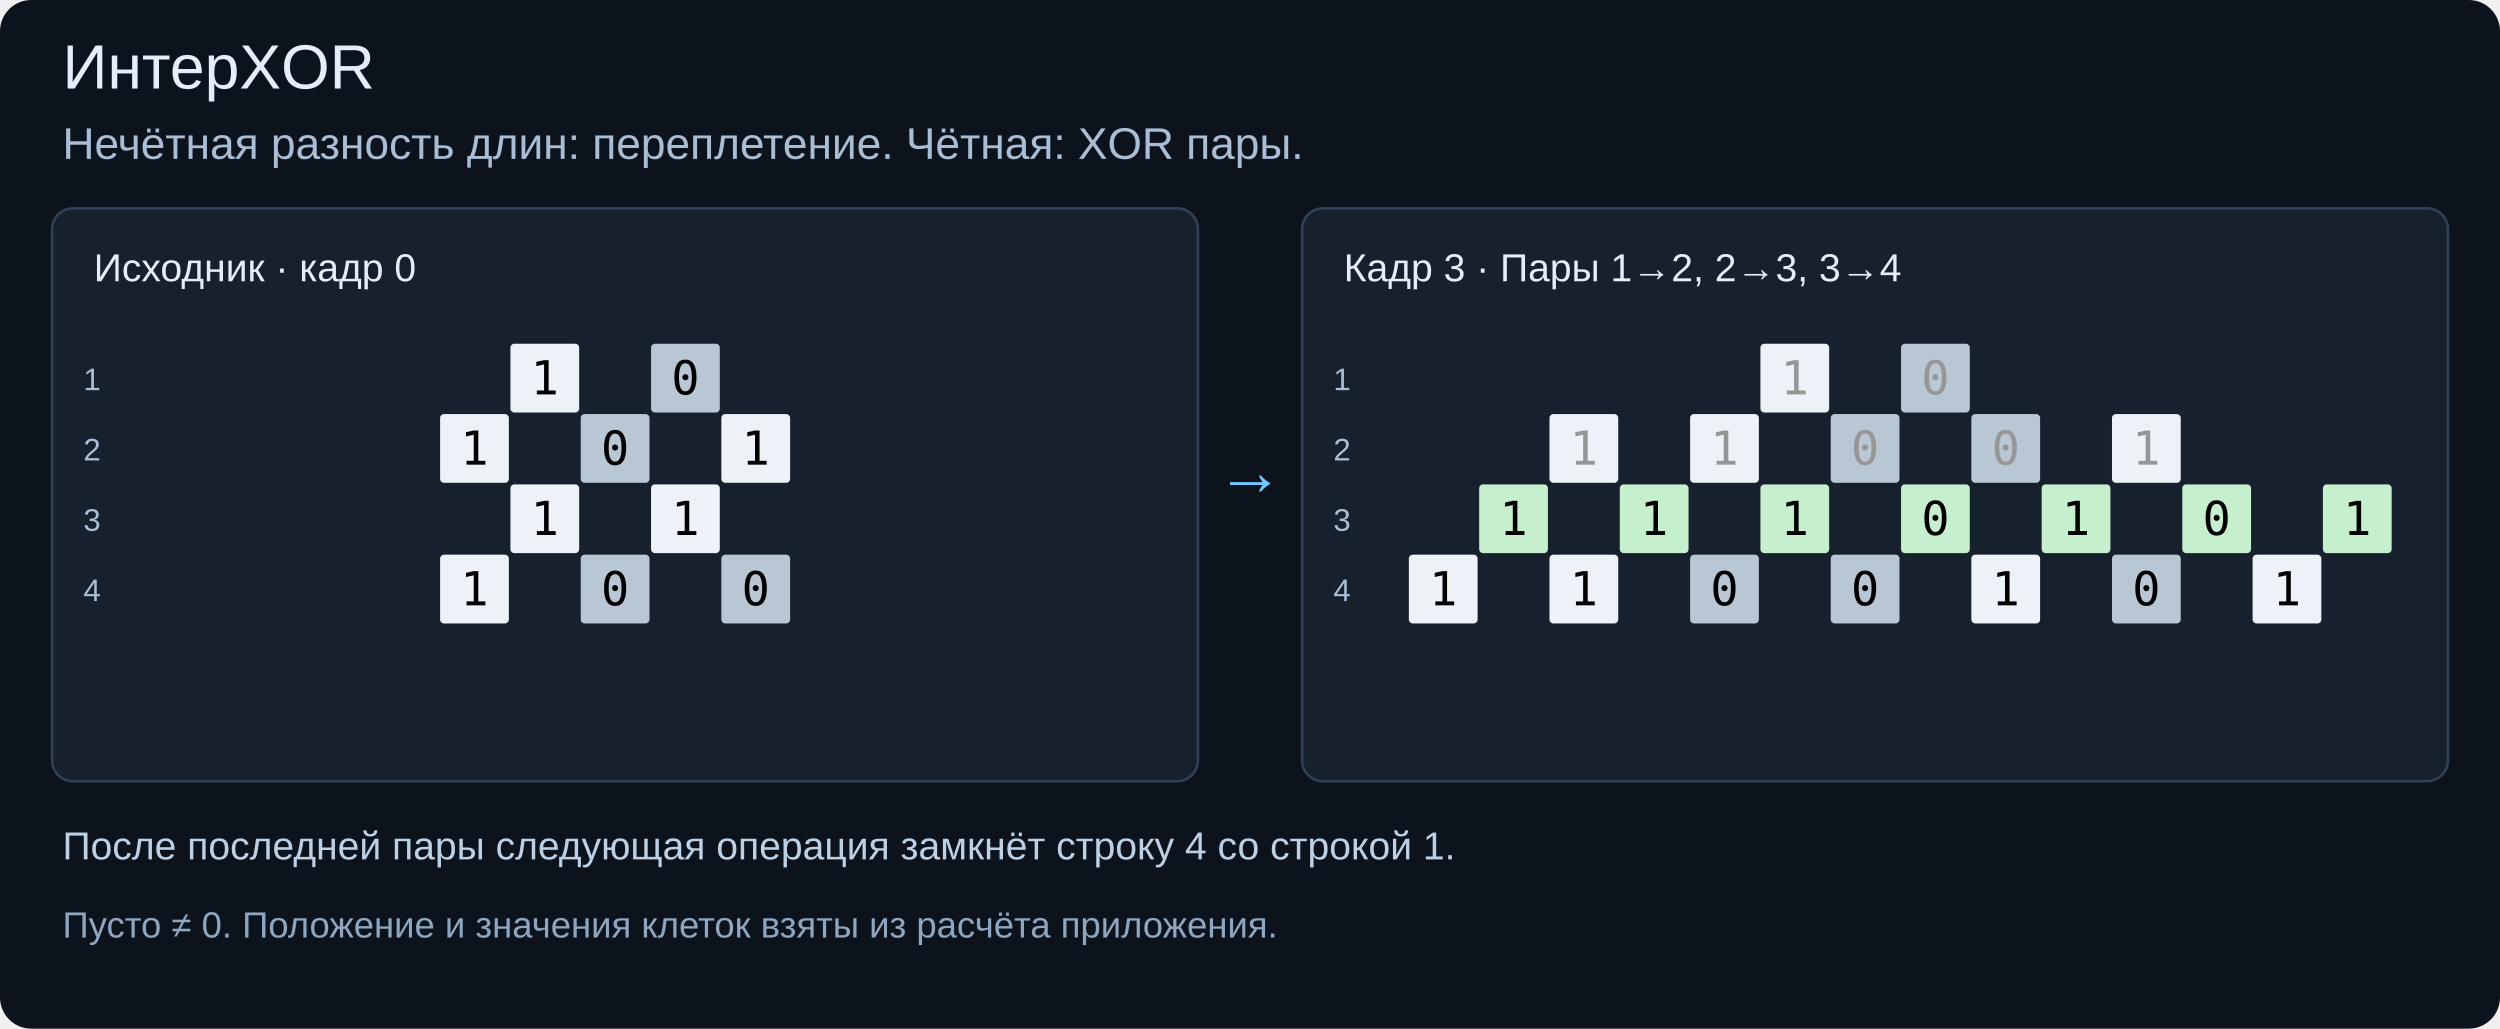
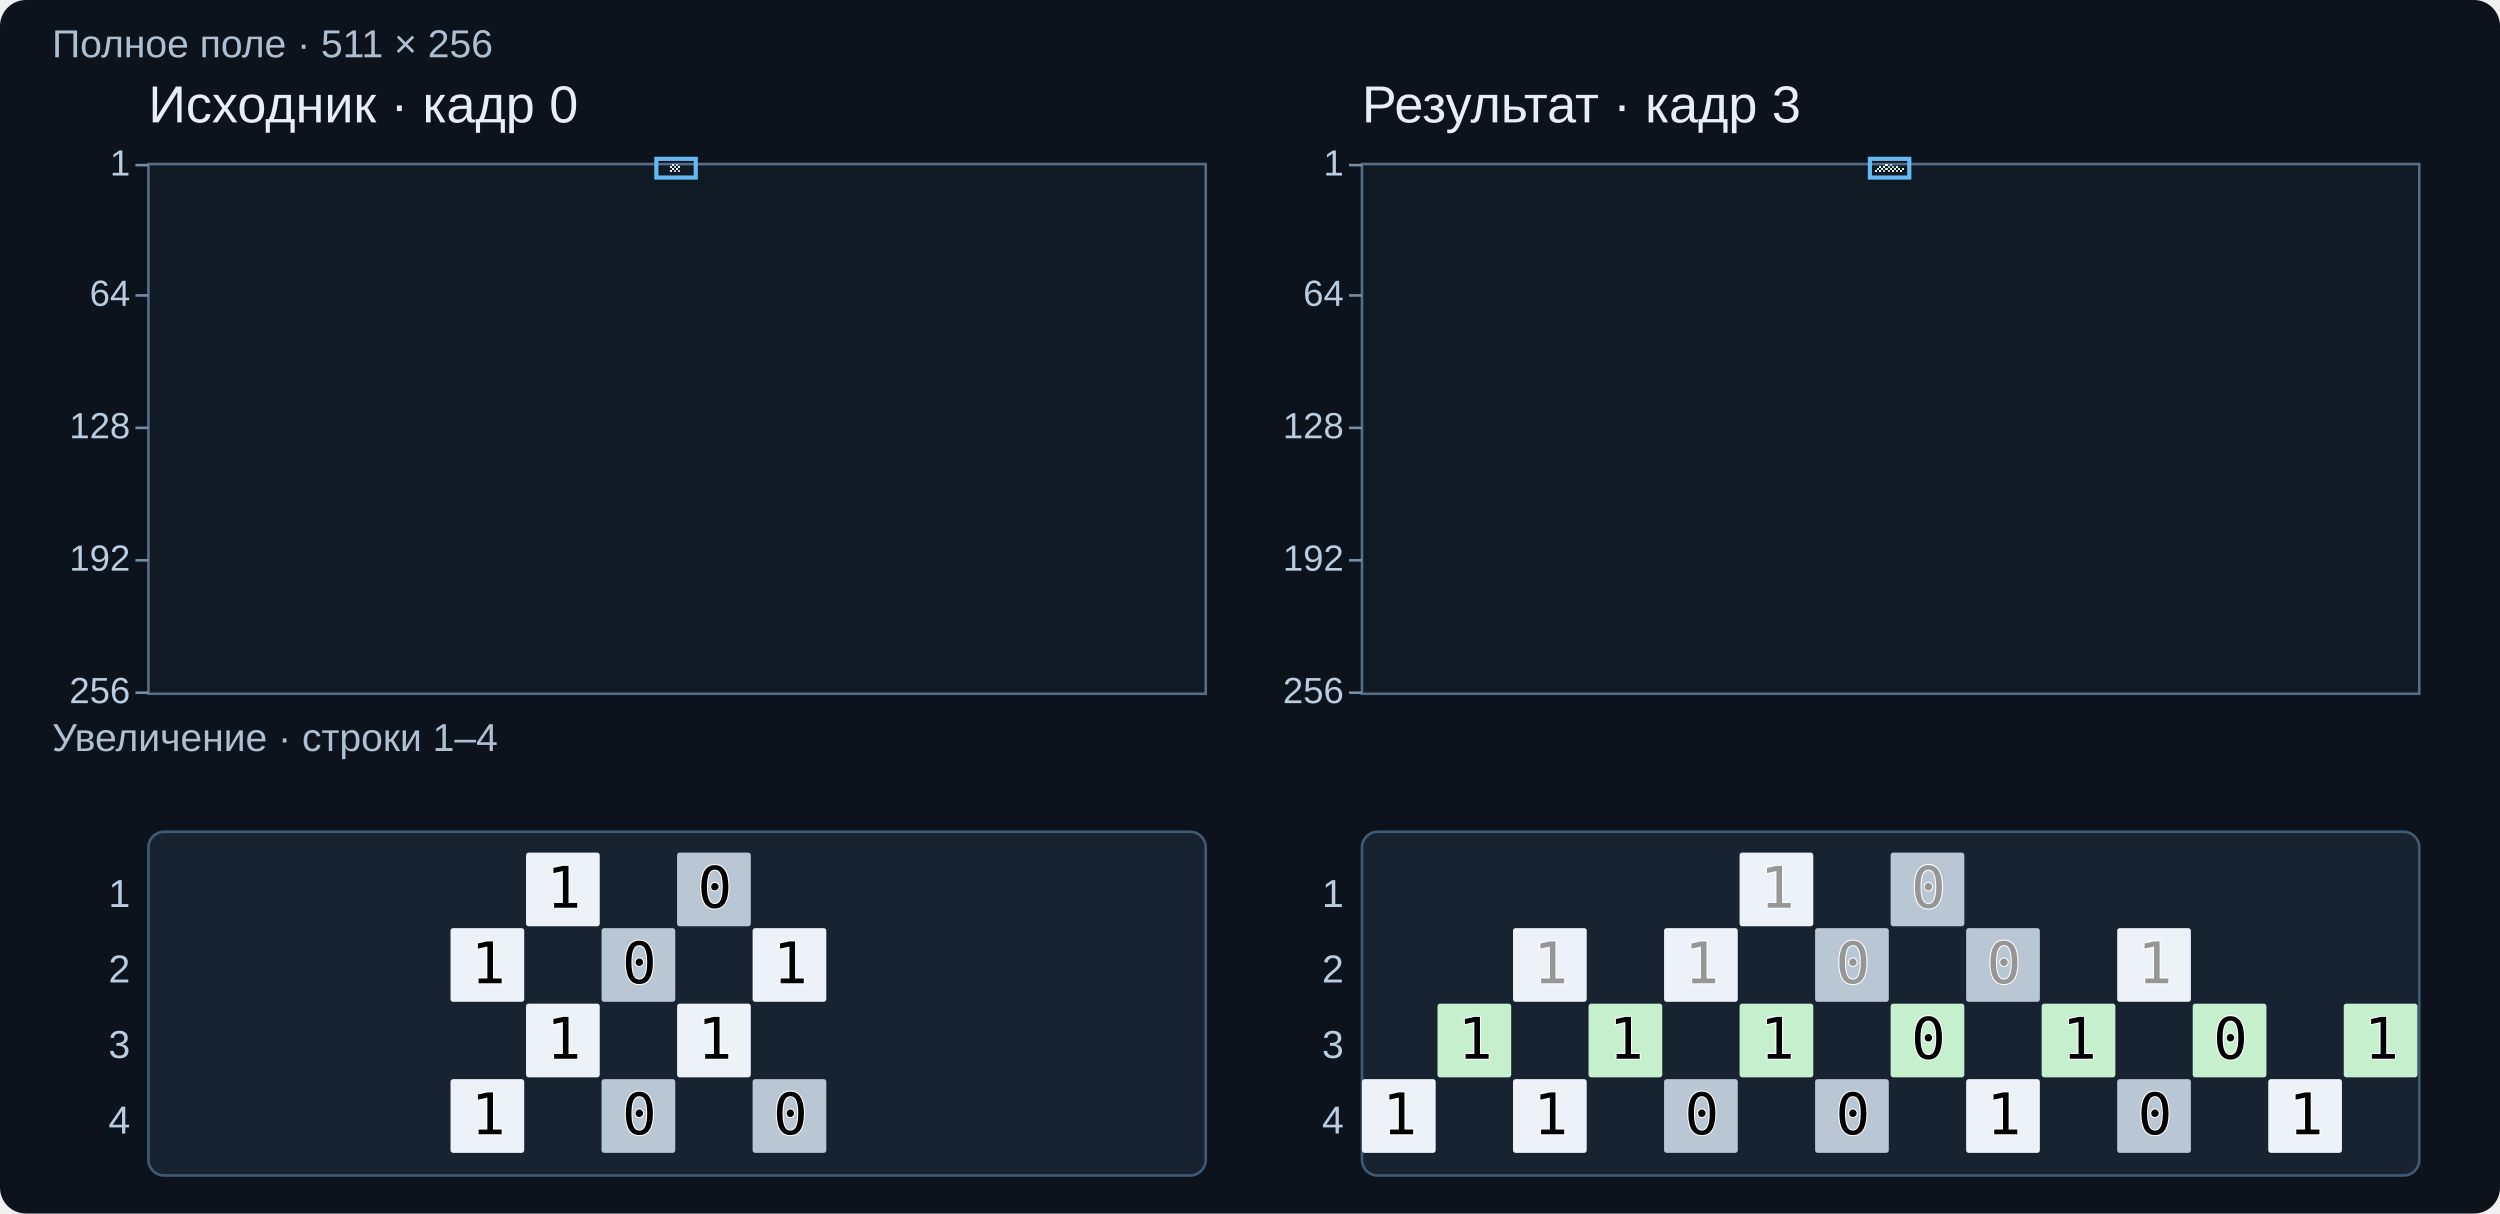
- <svg xmlns="http://www.w3.org/2000/svg" width="960" height="395" viewBox="0 0 960 395" role="img" aria-labelledby="title desc">
-   <rect width="960" height="395" rx="12" fill="#0c131d" />
+ <svg xmlns="http://www.w3.org/2000/svg" width="960" height="466" viewBox="0 0 960 466" role="img" aria-labelledby="title desc">
+   <rect x="0" y="0" width="960" height="466" fill="#0c131d" rx="10" />
  <g font-family="Arial, sans-serif">
-     <text x="24" y="34" font-size="24" fill="#e4edf8">ИнтерXOR</text>
-     <text x="24" y="61" font-size="17" fill="#a9bdd4">Нечётная разность длин: переплетение. Чётная: XOR пары.</text>
-     <rect x="20" y="80" width="440" height="220" rx="8" fill="#17212e" stroke="#314155" />
-     <text x="36" y="108" font-size="15" fill="#e4edf8">Исходник · кадр 0</text>
-     <text x="32" y="149.82" font-size="12" fill="#a9bdd4">1</text>
-     <rect x="196" y="132" width="26.4" height="26.4" rx="1.5" fill="#edf2f8" />
-     <text x="209.2" y="151.44" font-size="18" fill="#000000" text-anchor="middle" font-family="Consolas, monospace" font-weight="400">1</text>
-     <rect x="250" y="132" width="26.4" height="26.4" rx="1.5" fill="#b9c7d5" />
-     <text x="263.2" y="151.44" font-size="18" fill="#000000" text-anchor="middle" font-family="Consolas, monospace" font-weight="400">0</text>
-     <text x="32" y="176.82" font-size="12" fill="#a9bdd4">2</text>
-     <rect x="169" y="159" width="26.4" height="26.4" rx="1.5" fill="#edf2f8" />
-     <text x="182.2" y="178.44" font-size="18" fill="#000000" text-anchor="middle" font-family="Consolas, monospace" font-weight="400">1</text>
-     <rect x="223" y="159" width="26.4" height="26.4" rx="1.5" fill="#b9c7d5" />
-     <text x="236.2" y="178.44" font-size="18" fill="#000000" text-anchor="middle" font-family="Consolas, monospace" font-weight="400">0</text>
-     <rect x="277" y="159" width="26.4" height="26.4" rx="1.5" fill="#edf2f8" />
-     <text x="290.2" y="178.44" font-size="18" fill="#000000" text-anchor="middle" font-family="Consolas, monospace" font-weight="400">1</text>
-     <text x="32" y="203.82" font-size="12" fill="#a9bdd4">3</text>
-     <rect x="196" y="186" width="26.4" height="26.4" rx="1.5" fill="#edf2f8" />
-     <text x="209.2" y="205.44" font-size="18" fill="#000000" text-anchor="middle" font-family="Consolas, monospace" font-weight="400">1</text>
-     <rect x="250" y="186" width="26.4" height="26.4" rx="1.5" fill="#edf2f8" />
-     <text x="263.2" y="205.44" font-size="18" fill="#000000" text-anchor="middle" font-family="Consolas, monospace" font-weight="400">1</text>
-     <text x="32" y="230.82" font-size="12" fill="#a9bdd4">4</text>
-     <rect x="169" y="213" width="26.4" height="26.4" rx="1.5" fill="#edf2f8" />
-     <text x="182.2" y="232.44" font-size="18" fill="#000000" text-anchor="middle" font-family="Consolas, monospace" font-weight="400">1</text>
-     <rect x="223" y="213" width="26.4" height="26.4" rx="1.5" fill="#b9c7d5" />
-     <text x="236.2" y="232.44" font-size="18" fill="#000000" text-anchor="middle" font-family="Consolas, monospace" font-weight="400">0</text>
-     <rect x="277" y="213" width="26.4" height="26.4" rx="1.5" fill="#b9c7d5" />
-     <text x="290.2" y="232.44" font-size="18" fill="#000000" text-anchor="middle" font-family="Consolas, monospace" font-weight="400">0</text>
-     <rect x="500" y="80" width="440" height="220" rx="8" fill="#17212e" stroke="#314155" />
-     <text x="516" y="108" font-size="15" fill="#e4edf8">Кадр 3 · Пары 1→2, 2→3, 3→4</text>
-     <text x="512" y="149.82" font-size="12" fill="#a9bdd4">1</text>
-     <rect x="676" y="132" width="26.4" height="26.4" rx="1.5" fill="#edf2f8" />
-     <text x="689.2" y="151.44" font-size="18" fill="#969696" text-anchor="middle" font-family="Consolas, monospace" font-weight="400">1</text>
-     <rect x="730" y="132" width="26.4" height="26.4" rx="1.5" fill="#b9c7d5" />
-     <text x="743.2" y="151.44" font-size="18" fill="#969696" text-anchor="middle" font-family="Consolas, monospace" font-weight="400">0</text>
-     <text x="512" y="176.82" font-size="12" fill="#a9bdd4">2</text>
-     <rect x="595" y="159" width="26.4" height="26.4" rx="1.5" fill="#edf2f8" />
-     <text x="608.2" y="178.44" font-size="18" fill="#969696" text-anchor="middle" font-family="Consolas, monospace" font-weight="400">1</text>
-     <rect x="649" y="159" width="26.4" height="26.4" rx="1.5" fill="#edf2f8" />
-     <text x="662.2" y="178.44" font-size="18" fill="#969696" text-anchor="middle" font-family="Consolas, monospace" font-weight="400">1</text>
-     <rect x="703" y="159" width="26.4" height="26.4" rx="1.5" fill="#b9c7d5" />
-     <text x="716.2" y="178.44" font-size="18" fill="#969696" text-anchor="middle" font-family="Consolas, monospace" font-weight="400">0</text>
-     <rect x="757" y="159" width="26.4" height="26.4" rx="1.5" fill="#b9c7d5" />
-     <text x="770.2" y="178.44" font-size="18" fill="#969696" text-anchor="middle" font-family="Consolas, monospace" font-weight="400">0</text>
-     <rect x="811" y="159" width="26.4" height="26.4" rx="1.5" fill="#edf2f8" />
-     <text x="824.2" y="178.44" font-size="18" fill="#969696" text-anchor="middle" font-family="Consolas, monospace" font-weight="400">1</text>
-     <text x="512" y="203.82" font-size="12" fill="#a9bdd4">3</text>
-     <rect x="568" y="186" width="26.4" height="26.4" rx="1.5" fill="#c6efce" />
-     <text x="581.2" y="205.44" font-size="18" fill="#000000" text-anchor="middle" font-family="Consolas, monospace" font-weight="400">1</text>
-     <rect x="622" y="186" width="26.4" height="26.4" rx="1.5" fill="#c6efce" />
-     <text x="635.2" y="205.44" font-size="18" fill="#000000" text-anchor="middle" font-family="Consolas, monospace" font-weight="400">1</text>
-     <rect x="676" y="186" width="26.4" height="26.4" rx="1.5" fill="#c6efce" />
-     <text x="689.2" y="205.44" font-size="18" fill="#000000" text-anchor="middle" font-family="Consolas, monospace" font-weight="400">1</text>
-     <rect x="730" y="186" width="26.4" height="26.4" rx="1.5" fill="#c6efce" />
-     <text x="743.2" y="205.44" font-size="18" fill="#000000" text-anchor="middle" font-family="Consolas, monospace" font-weight="400">0</text>
-     <rect x="784" y="186" width="26.4" height="26.4" rx="1.5" fill="#c6efce" />
-     <text x="797.2" y="205.44" font-size="18" fill="#000000" text-anchor="middle" font-family="Consolas, monospace" font-weight="400">1</text>
-     <rect x="838" y="186" width="26.4" height="26.4" rx="1.5" fill="#c6efce" />
-     <text x="851.2" y="205.44" font-size="18" fill="#000000" text-anchor="middle" font-family="Consolas, monospace" font-weight="400">0</text>
-     <rect x="892" y="186" width="26.4" height="26.4" rx="1.5" fill="#c6efce" />
-     <text x="905.2" y="205.44" font-size="18" fill="#000000" text-anchor="middle" font-family="Consolas, monospace" font-weight="400">1</text>
-     <text x="512" y="230.82" font-size="12" fill="#a9bdd4">4</text>
-     <rect x="541" y="213" width="26.4" height="26.4" rx="1.5" fill="#edf2f8" />
-     <text x="554.2" y="232.44" font-size="18" fill="#000000" text-anchor="middle" font-family="Consolas, monospace" font-weight="400">1</text>
-     <rect x="595" y="213" width="26.4" height="26.4" rx="1.5" fill="#edf2f8" />
-     <text x="608.2" y="232.44" font-size="18" fill="#000000" text-anchor="middle" font-family="Consolas, monospace" font-weight="400">1</text>
-     <rect x="649" y="213" width="26.4" height="26.4" rx="1.5" fill="#b9c7d5" />
-     <text x="662.2" y="232.44" font-size="18" fill="#000000" text-anchor="middle" font-family="Consolas, monospace" font-weight="400">0</text>
-     <rect x="703" y="213" width="26.4" height="26.4" rx="1.5" fill="#b9c7d5" />
-     <text x="716.2" y="232.44" font-size="18" fill="#000000" text-anchor="middle" font-family="Consolas, monospace" font-weight="400">0</text>
-     <rect x="757" y="213" width="26.4" height="26.4" rx="1.5" fill="#edf2f8" />
-     <text x="770.2" y="232.44" font-size="18" fill="#000000" text-anchor="middle" font-family="Consolas, monospace" font-weight="400">1</text>
-     <rect x="811" y="213" width="26.4" height="26.4" rx="1.5" fill="#b9c7d5" />
-     <text x="824.2" y="232.44" font-size="18" fill="#000000" text-anchor="middle" font-family="Consolas, monospace" font-weight="400">0</text>
-     <rect x="865" y="213" width="26.4" height="26.4" rx="1.5" fill="#edf2f8" />
-     <text x="878.2" y="232.44" font-size="18" fill="#000000" text-anchor="middle" font-family="Consolas, monospace" font-weight="400">1</text>
-     <text x="480" y="190" font-size="26" fill="#6fc7ff" text-anchor="middle">→</text>
-     <text x="24" y="330" font-size="15" fill="#bdd0e4">После последней пары следующая операция замкнёт строку 4 со строкой 1.</text>
-     <text x="24" y="360" font-size="14" fill="#8ea6bf">Пусто ≠ 0. Положение и значения клеток взяты из расчёта приложения.</text>
+     <text x="20" y="22" font-size="15" fill="#aebfd2">Полное поле · 511 × 256</text>
+     <text x="20" y="288.397" font-size="15" fill="#aebfd2">Увеличение · строки 1–4</text>
+     <text x="57" y="47" font-size="20" fill="#e6eef7">Исходник · кадр 0</text>
+     <rect x="57" y="63" width="406" height="203.397" fill="#101a25" stroke="#556d85" />
+     <svg x="57" y="63" width="406" height="203.397" viewBox="0 0 511 256" shape-rendering="crispEdges">
+       <rect x="253" y="0" width="1" height="1" fill="#edf2f8" />
+       <rect x="255" y="0" width="1" height="1" fill="#b9c7d5" />
+       <rect x="252" y="1" width="1" height="1" fill="#edf2f8" />
+       <rect x="254" y="1" width="1" height="1" fill="#b9c7d5" />
+       <rect x="256" y="1" width="1" height="1" fill="#edf2f8" />
+       <rect x="253" y="2" width="1" height="1" fill="#edf2f8" />
+       <rect x="255" y="2" width="1" height="1" fill="#edf2f8" />
+       <rect x="252" y="3" width="1" height="1" fill="#edf2f8" />
+       <rect x="254" y="3" width="1" height="1" fill="#b9c7d5" />
+       <rect x="256" y="3" width="1" height="1" fill="#b9c7d5" />
+     </svg>
+     <text x="50" y="67.397" font-size="14" fill="#b9cce0" text-anchor="end">1</text>
+     <path d="M52 63.397h5" stroke="#768da6" />
+     <text x="50" y="117.452" font-size="14" fill="#b9cce0" text-anchor="end">64</text>
+     <path d="M52 113.452h5" stroke="#768da6" />
+     <text x="50" y="168.301" font-size="14" fill="#b9cce0" text-anchor="end">128</text>
+     <path d="M52 164.301h5" stroke="#768da6" />
+     <text x="50" y="219.151" font-size="14" fill="#b9cce0" text-anchor="end">192</text>
+     <path d="M52 215.151h5" stroke="#768da6" />
+     <text x="50" y="270" font-size="14" fill="#b9cce0" text-anchor="end">256</text>
+     <path d="M52 266h5" stroke="#768da6" />
+     <rect x="252.041" y="61" width="15.123" height="7.178" fill="none" stroke="#65baf4" stroke-width="1.6" />
+     <rect x="57" y="319.397" width="406" height="132" fill="#172331" rx="6" stroke="#405b75" />
+     <text x="50" y="348.277" font-size="15" fill="#b9cce0" text-anchor="end">1</text>
+     <text x="50" y="377.277" font-size="15" fill="#b9cce0" text-anchor="end">2</text>
+     <text x="50" y="406.277" font-size="15" fill="#b9cce0" text-anchor="end">3</text>
+     <text x="50" y="435.277" font-size="15" fill="#b9cce0" text-anchor="end">4</text>
+     <rect x="202" y="327.397" width="28.3" height="28.3" fill="#edf2f8" rx="1" />
+     <text x="216.5" y="348.567" font-size="22.04" fill="#000000" text-anchor="middle" font-family="Consolas, monospace" font-weight="400" stroke="#ffffff" stroke-width=".8" paint-order="stroke">1</text>
+     <rect x="260" y="327.397" width="28.3" height="28.3" fill="#b9c7d5" rx="1" />
+     <text x="274.5" y="348.567" font-size="22.04" fill="#000000" text-anchor="middle" font-family="Consolas, monospace" font-weight="400" stroke="#ffffff" stroke-width=".8" paint-order="stroke">0</text>
+     <rect x="173" y="356.397" width="28.3" height="28.3" fill="#edf2f8" rx="1" />
+     <text x="187.5" y="377.567" font-size="22.04" fill="#000000" text-anchor="middle" font-family="Consolas, monospace" font-weight="400" stroke="#ffffff" stroke-width=".8" paint-order="stroke">1</text>
+     <rect x="231" y="356.397" width="28.3" height="28.3" fill="#b9c7d5" rx="1" />
+     <text x="245.5" y="377.567" font-size="22.04" fill="#000000" text-anchor="middle" font-family="Consolas, monospace" font-weight="400" stroke="#ffffff" stroke-width=".8" paint-order="stroke">0</text>
+     <rect x="289" y="356.397" width="28.3" height="28.3" fill="#edf2f8" rx="1" />
+     <text x="303.5" y="377.567" font-size="22.04" fill="#000000" text-anchor="middle" font-family="Consolas, monospace" font-weight="400" stroke="#ffffff" stroke-width=".8" paint-order="stroke">1</text>
+     <rect x="202" y="385.397" width="28.3" height="28.3" fill="#edf2f8" rx="1" />
+     <text x="216.5" y="406.567" font-size="22.04" fill="#000000" text-anchor="middle" font-family="Consolas, monospace" font-weight="400" stroke="#ffffff" stroke-width=".8" paint-order="stroke">1</text>
+     <rect x="260" y="385.397" width="28.3" height="28.3" fill="#edf2f8" rx="1" />
+     <text x="274.5" y="406.567" font-size="22.04" fill="#000000" text-anchor="middle" font-family="Consolas, monospace" font-weight="400" stroke="#ffffff" stroke-width=".8" paint-order="stroke">1</text>
+     <rect x="173" y="414.397" width="28.3" height="28.3" fill="#edf2f8" rx="1" />
+     <text x="187.5" y="435.567" font-size="22.04" fill="#000000" text-anchor="middle" font-family="Consolas, monospace" font-weight="400" stroke="#ffffff" stroke-width=".8" paint-order="stroke">1</text>
+     <rect x="231" y="414.397" width="28.3" height="28.3" fill="#b9c7d5" rx="1" />
+     <text x="245.5" y="435.567" font-size="22.04" fill="#000000" text-anchor="middle" font-family="Consolas, monospace" font-weight="400" stroke="#ffffff" stroke-width=".8" paint-order="stroke">0</text>
+     <rect x="289" y="414.397" width="28.3" height="28.3" fill="#b9c7d5" rx="1" />
+     <text x="303.5" y="435.567" font-size="22.04" fill="#000000" text-anchor="middle" font-family="Consolas, monospace" font-weight="400" stroke="#ffffff" stroke-width=".8" paint-order="stroke">0</text>
+     <text x="523" y="47" font-size="20" fill="#e6eef7">Результат · кадр 3</text>
+     <rect x="523" y="63" width="406" height="203.397" fill="#101a25" stroke="#556d85" />
+     <svg x="523" y="63" width="406" height="203.397" viewBox="0 0 511 256" shape-rendering="crispEdges">
+       <rect x="253" y="0" width="1" height="1" fill="#edf2f8" />
+       <rect x="255" y="0" width="1" height="1" fill="#b9c7d5" />
+       <rect x="250" y="1" width="1" height="1" fill="#edf2f8" />
+       <rect x="252" y="1" width="1" height="1" fill="#edf2f8" />
+       <rect x="254" y="1" width="1" height="1" fill="#b9c7d5" />
+       <rect x="256" y="1" width="1" height="1" fill="#b9c7d5" />
+       <rect x="258" y="1" width="1" height="1" fill="#edf2f8" />
+       <rect x="249" y="2" width="1" height="1" fill="#c6efce" />
+       <rect x="251" y="2" width="1" height="1" fill="#c6efce" />
+       <rect x="253" y="2" width="1" height="1" fill="#c6efce" />
+       <rect x="255" y="2" width="1" height="1" fill="#c6efce" />
+       <rect x="257" y="2" width="1" height="1" fill="#c6efce" />
+       <rect x="259" y="2" width="1" height="1" fill="#c6efce" />
+       <rect x="261" y="2" width="1" height="1" fill="#c6efce" />
+       <rect x="248" y="3" width="1" height="1" fill="#edf2f8" />
+       <rect x="250" y="3" width="1" height="1" fill="#edf2f8" />
+       <rect x="252" y="3" width="1" height="1" fill="#b9c7d5" />
+       <rect x="254" y="3" width="1" height="1" fill="#b9c7d5" />
+       <rect x="256" y="3" width="1" height="1" fill="#edf2f8" />
+       <rect x="258" y="3" width="1" height="1" fill="#b9c7d5" />
+       <rect x="260" y="3" width="1" height="1" fill="#edf2f8" />
+     </svg>
+     <text x="516" y="67.397" font-size="14" fill="#b9cce0" text-anchor="end">1</text>
+     <path d="M518 63.397h5" stroke="#768da6" />
+     <text x="516" y="117.452" font-size="14" fill="#b9cce0" text-anchor="end">64</text>
+     <path d="M518 113.452h5" stroke="#768da6" />
+     <text x="516" y="168.301" font-size="14" fill="#b9cce0" text-anchor="end">128</text>
+     <path d="M518 164.301h5" stroke="#768da6" />
+     <text x="516" y="219.151" font-size="14" fill="#b9cce0" text-anchor="end">192</text>
+     <path d="M518 215.151h5" stroke="#768da6" />
+     <text x="516" y="270" font-size="14" fill="#b9cce0" text-anchor="end">256</text>
+     <path d="M518 266h5" stroke="#768da6" />
+     <rect x="718.041" y="61" width="15.123" height="7.178" fill="none" stroke="#65baf4" stroke-width="1.6" />
+     <rect x="523" y="319.397" width="406" height="132" fill="#172331" rx="6" stroke="#405b75" />
+     <text x="516" y="348.277" font-size="15" fill="#b9cce0" text-anchor="end">1</text>
+     <text x="516" y="377.277" font-size="15" fill="#b9cce0" text-anchor="end">2</text>
+     <text x="516" y="406.277" font-size="15" fill="#b9cce0" text-anchor="end">3</text>
+     <text x="516" y="435.277" font-size="15" fill="#b9cce0" text-anchor="end">4</text>
+     <rect x="668" y="327.397" width="28.3" height="28.3" fill="#edf2f8" rx="1" />
+     <text x="682.5" y="348.567" font-size="22.04" fill="#969696" text-anchor="middle" font-family="Consolas, monospace" font-weight="400" stroke="#ffffff" stroke-width=".8" paint-order="stroke">1</text>
+     <rect x="726" y="327.397" width="28.3" height="28.3" fill="#b9c7d5" rx="1" />
+     <text x="740.5" y="348.567" font-size="22.04" fill="#969696" text-anchor="middle" font-family="Consolas, monospace" font-weight="400" stroke="#ffffff" stroke-width=".8" paint-order="stroke">0</text>
+     <rect x="581" y="356.397" width="28.3" height="28.3" fill="#edf2f8" rx="1" />
+     <text x="595.5" y="377.567" font-size="22.04" fill="#969696" text-anchor="middle" font-family="Consolas, monospace" font-weight="400" stroke="#ffffff" stroke-width=".8" paint-order="stroke">1</text>
+     <rect x="639" y="356.397" width="28.3" height="28.3" fill="#edf2f8" rx="1" />
+     <text x="653.5" y="377.567" font-size="22.04" fill="#969696" text-anchor="middle" font-family="Consolas, monospace" font-weight="400" stroke="#ffffff" stroke-width=".8" paint-order="stroke">1</text>
+     <rect x="697" y="356.397" width="28.3" height="28.3" fill="#b9c7d5" rx="1" />
+     <text x="711.5" y="377.567" font-size="22.04" fill="#969696" text-anchor="middle" font-family="Consolas, monospace" font-weight="400" stroke="#ffffff" stroke-width=".8" paint-order="stroke">0</text>
+     <rect x="755" y="356.397" width="28.3" height="28.3" fill="#b9c7d5" rx="1" />
+     <text x="769.5" y="377.567" font-size="22.04" fill="#969696" text-anchor="middle" font-family="Consolas, monospace" font-weight="400" stroke="#ffffff" stroke-width=".8" paint-order="stroke">0</text>
+     <rect x="813" y="356.397" width="28.3" height="28.3" fill="#edf2f8" rx="1" />
+     <text x="827.5" y="377.567" font-size="22.04" fill="#969696" text-anchor="middle" font-family="Consolas, monospace" font-weight="400" stroke="#ffffff" stroke-width=".8" paint-order="stroke">1</text>
+     <rect x="552" y="385.397" width="28.3" height="28.3" fill="#c6efce" rx="1" />
+     <text x="566.5" y="406.567" font-size="22.04" fill="#000000" text-anchor="middle" font-family="Consolas, monospace" font-weight="400" stroke="#ffffff" stroke-width=".8" paint-order="stroke">1</text>
+     <rect x="610" y="385.397" width="28.3" height="28.3" fill="#c6efce" rx="1" />
+     <text x="624.5" y="406.567" font-size="22.04" fill="#000000" text-anchor="middle" font-family="Consolas, monospace" font-weight="400" stroke="#ffffff" stroke-width=".8" paint-order="stroke">1</text>
+     <rect x="668" y="385.397" width="28.3" height="28.3" fill="#c6efce" rx="1" />
+     <text x="682.5" y="406.567" font-size="22.04" fill="#000000" text-anchor="middle" font-family="Consolas, monospace" font-weight="400" stroke="#ffffff" stroke-width=".8" paint-order="stroke">1</text>
+     <rect x="726" y="385.397" width="28.3" height="28.3" fill="#c6efce" rx="1" />
+     <text x="740.5" y="406.567" font-size="22.04" fill="#000000" text-anchor="middle" font-family="Consolas, monospace" font-weight="400" stroke="#ffffff" stroke-width=".8" paint-order="stroke">0</text>
+     <rect x="784" y="385.397" width="28.3" height="28.3" fill="#c6efce" rx="1" />
+     <text x="798.5" y="406.567" font-size="22.04" fill="#000000" text-anchor="middle" font-family="Consolas, monospace" font-weight="400" stroke="#ffffff" stroke-width=".8" paint-order="stroke">1</text>
+     <rect x="842" y="385.397" width="28.3" height="28.3" fill="#c6efce" rx="1" />
+     <text x="856.5" y="406.567" font-size="22.04" fill="#000000" text-anchor="middle" font-family="Consolas, monospace" font-weight="400" stroke="#ffffff" stroke-width=".8" paint-order="stroke">0</text>
+     <rect x="900" y="385.397" width="28.3" height="28.3" fill="#c6efce" rx="1" />
+     <text x="914.5" y="406.567" font-size="22.04" fill="#000000" text-anchor="middle" font-family="Consolas, monospace" font-weight="400" stroke="#ffffff" stroke-width=".8" paint-order="stroke">1</text>
+     <rect x="523" y="414.397" width="28.3" height="28.3" fill="#edf2f8" rx="1" />
+     <text x="537.5" y="435.567" font-size="22.04" fill="#000000" text-anchor="middle" font-family="Consolas, monospace" font-weight="400" stroke="#ffffff" stroke-width=".8" paint-order="stroke">1</text>
+     <rect x="581" y="414.397" width="28.3" height="28.3" fill="#edf2f8" rx="1" />
+     <text x="595.5" y="435.567" font-size="22.04" fill="#000000" text-anchor="middle" font-family="Consolas, monospace" font-weight="400" stroke="#ffffff" stroke-width=".8" paint-order="stroke">1</text>
+     <rect x="639" y="414.397" width="28.3" height="28.3" fill="#b9c7d5" rx="1" />
+     <text x="653.5" y="435.567" font-size="22.04" fill="#000000" text-anchor="middle" font-family="Consolas, monospace" font-weight="400" stroke="#ffffff" stroke-width=".8" paint-order="stroke">0</text>
+     <rect x="697" y="414.397" width="28.3" height="28.3" fill="#b9c7d5" rx="1" />
+     <text x="711.5" y="435.567" font-size="22.04" fill="#000000" text-anchor="middle" font-family="Consolas, monospace" font-weight="400" stroke="#ffffff" stroke-width=".8" paint-order="stroke">0</text>
+     <rect x="755" y="414.397" width="28.3" height="28.3" fill="#edf2f8" rx="1" />
+     <text x="769.5" y="435.567" font-size="22.04" fill="#000000" text-anchor="middle" font-family="Consolas, monospace" font-weight="400" stroke="#ffffff" stroke-width=".8" paint-order="stroke">1</text>
+     <rect x="813" y="414.397" width="28.3" height="28.3" fill="#b9c7d5" rx="1" />
+     <text x="827.5" y="435.567" font-size="22.04" fill="#000000" text-anchor="middle" font-family="Consolas, monospace" font-weight="400" stroke="#ffffff" stroke-width=".8" paint-order="stroke">0</text>
+     <rect x="871" y="414.397" width="28.3" height="28.3" fill="#edf2f8" rx="1" />
+     <text x="885.5" y="435.567" font-size="22.04" fill="#000000" text-anchor="middle" font-family="Consolas, monospace" font-weight="400" stroke="#ffffff" stroke-width=".8" paint-order="stroke">1</text>
  </g>
</svg>
